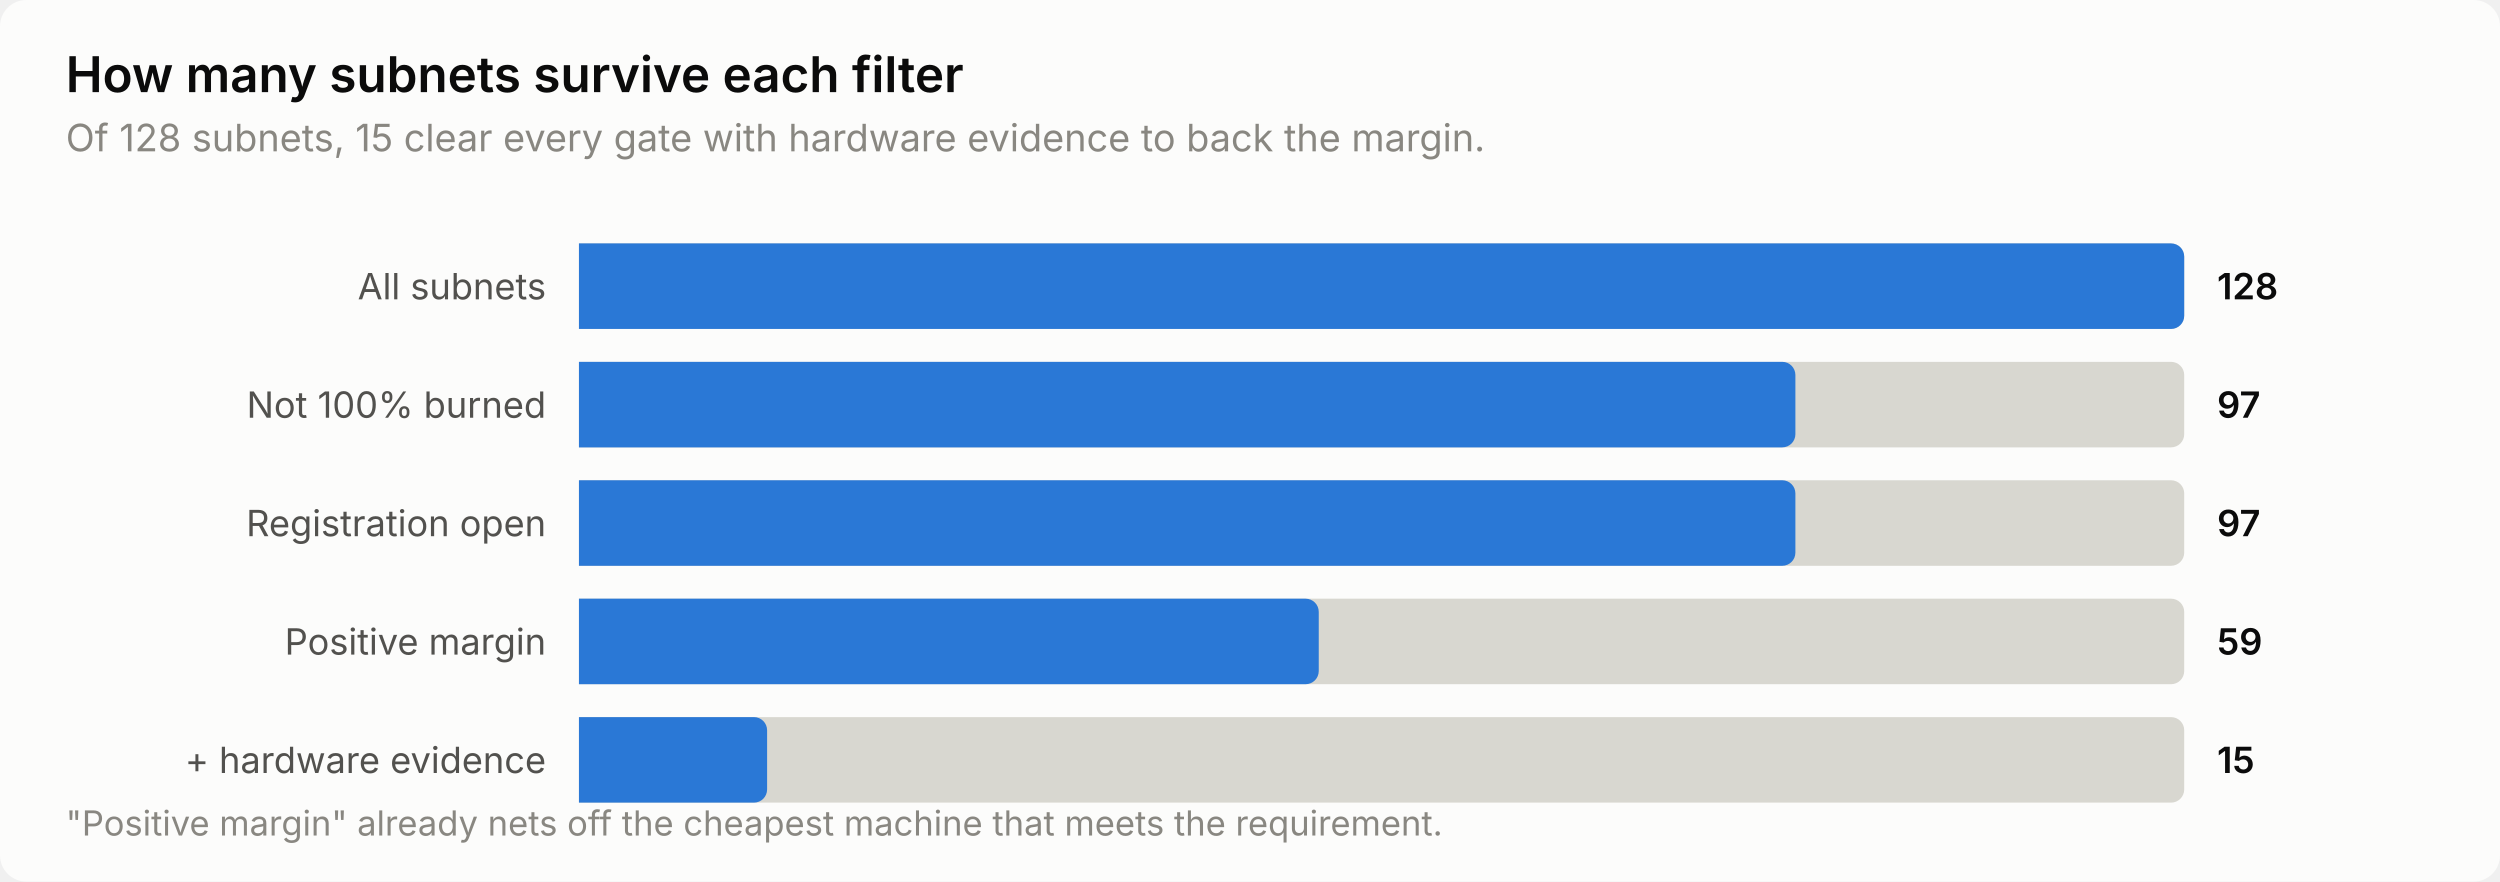
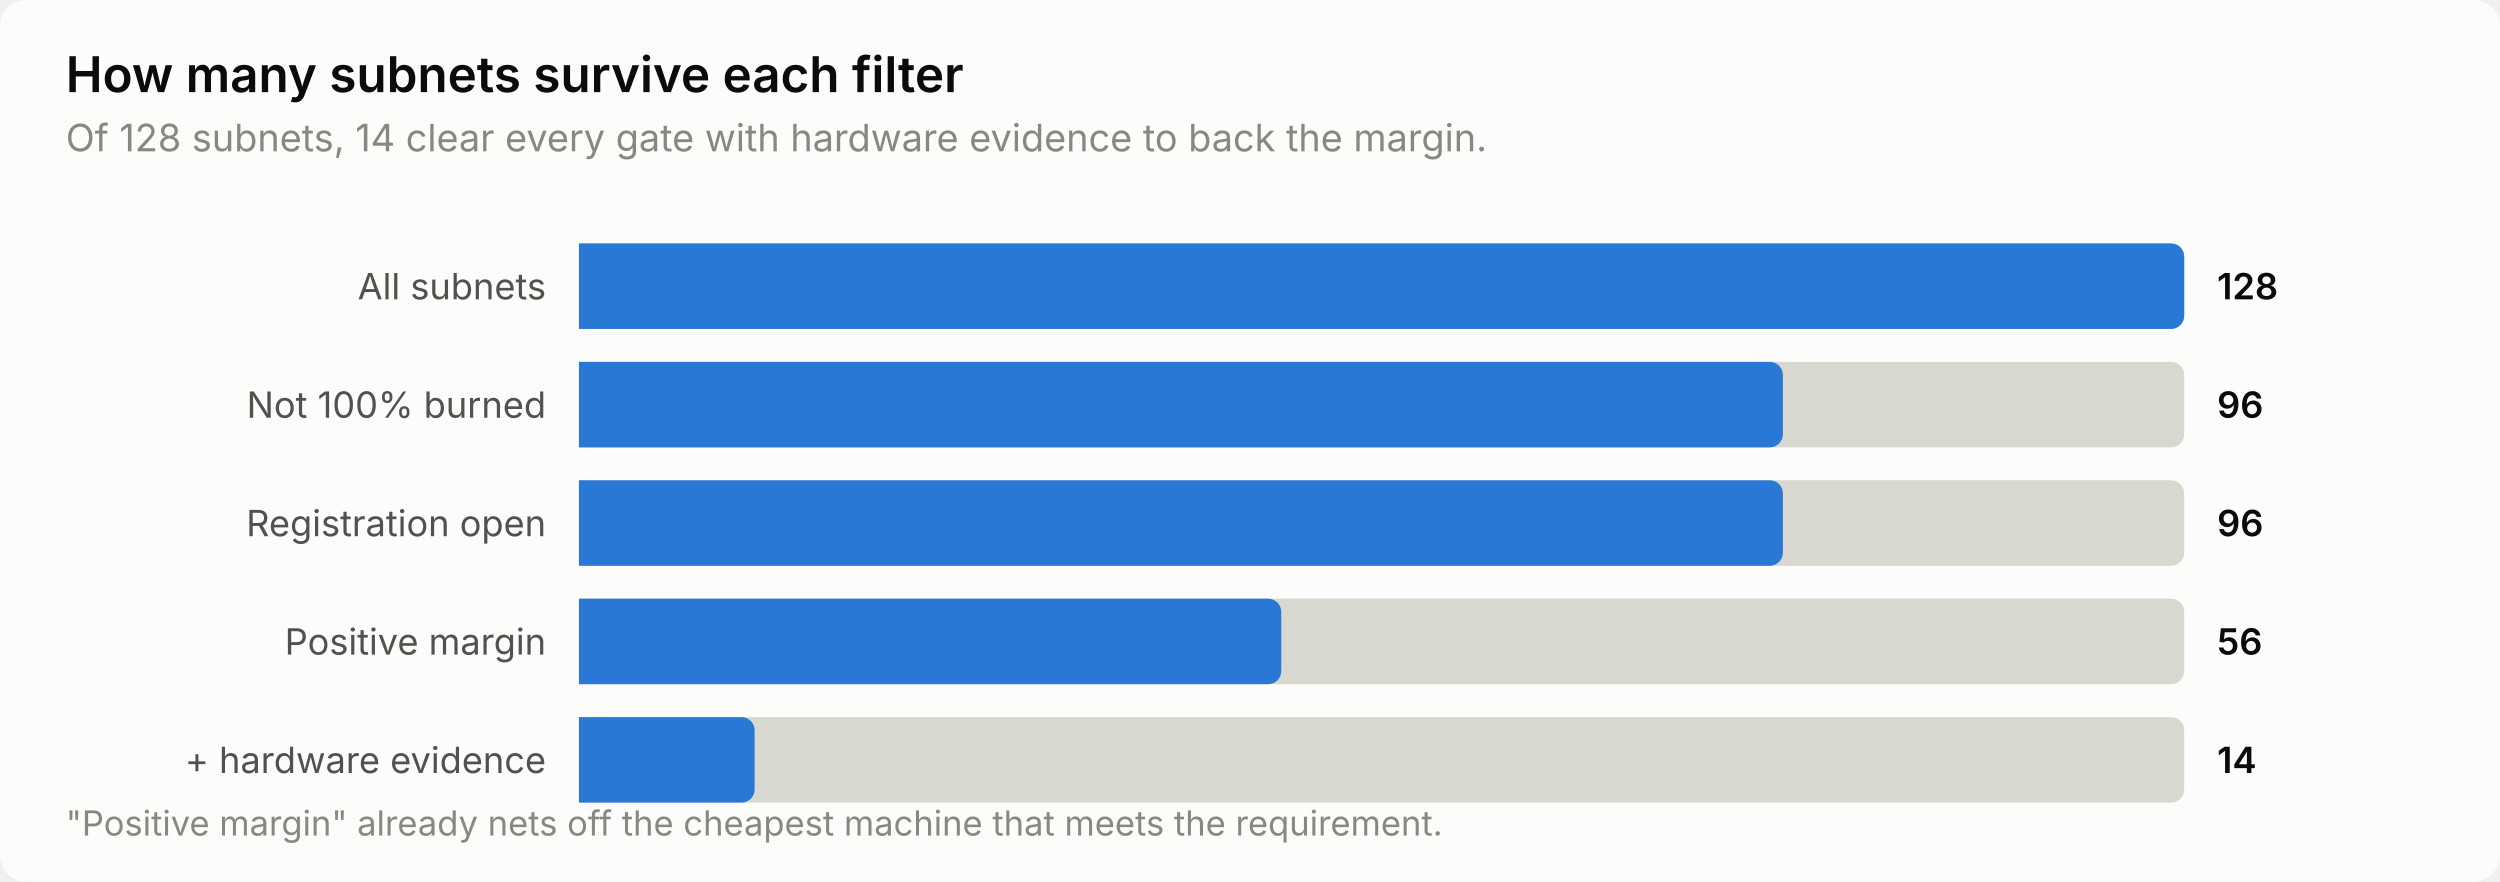
<svg xmlns="http://www.w3.org/2000/svg" width="760" height="268" viewBox="0 0 760 268" role="img" aria-label="How many subnets survive each filter">
  <style>
    text { font-family: system-ui, -apple-system, 'Segoe UI', sans-serif; }
    .t-title { font-size: 15px; font-weight: 600; }
    .t-sub { font-size: 11.5px; }
    .t-lab { font-size: 11px; }
    .t-val { font-size: 11px; font-weight: 600; font-variant-numeric: tabular-nums; }
    .t-tick { font-size: 10.5px; font-variant-numeric: tabular-nums; }

    .surface { fill: #fcfcfb; }
    .ink { fill: #0b0b0b; }
    .ink2 { fill: #52514e; }
    .muted { fill: #898781; }
    .grid { stroke: #e1e0d9; }
    .axis { stroke: #c3c2b7; }
    .accent { fill: #2a78d6; }
    .critical { fill: #d03b3b; }
    .deemph { fill: #d8d7d0; }

    @media (prefers-color-scheme: dark) {
      .surface { fill: #1a1a19; }
      .ink { fill: #ffffff; }
      .ink2 { fill: #c3c2b7; }
      .muted { fill: #898781; }
      .grid { stroke: #2c2c2a; }
      .axis { stroke: #383835; }
      .accent { fill: #3987e5; }
      .deemph { fill: #3a3a37; }
    }
</style>
  <rect class="surface" width="760" height="268" rx="8" />
  <text class="ink t-title" x="20" y="28">How many subnets survive each filter</text>
-   <text class="muted t-sub" x="20" y="46">Of 128 subnets, 15 clear every gate with hardware evidence to back the margin.</text>
+   <text class="muted t-sub" x="20" y="46">Of 128 subnets, 14 clear every gate with hardware evidence to back the margin.</text>
  <text class="ink2 t-lab" x="166" y="91" text-anchor="end">All subnets</text>
  <path class="deemph" d="M176.0,74.0 H660.0 a4.0,4.0 0 0 1 4.0,4.0 V96.0 a4.0,4.0 0 0 1 -4.0,4.0 H176.0 Z" />
  <path class="accent" d="M176.0,74.0 H660.0 a4.0,4.0 0 0 1 4.0,4.0 V96.0 a4.0,4.0 0 0 1 -4.0,4.0 H176.0 Z" />
  <text class="ink t-val" x="674" y="91">128</text>
  <text class="ink2 t-lab" x="166" y="127" text-anchor="end">Not 100% burned</text>
  <path class="deemph" d="M176.0,110.0 H660.0 a4.0,4.0 0 0 1 4.0,4.0 V132.0 a4.0,4.0 0 0 1 -4.0,4.0 H176.0 Z" />
-   <path class="accent" d="M176.0,110.0 H541.8 a4.0,4.0 0 0 1 4.0,4.0 V132.0 a4.0,4.0 0 0 1 -4.0,4.0 H176.0 Z" />
-   <text class="ink t-val" x="674" y="127">97</text>
+   <path class="accent" d="M176.0,110.0 H538.0 a4.0,4.0 0 0 1 4.0,4.0 V132.0 a4.0,4.0 0 0 1 -4.0,4.0 H176.0 Z" />
+   <text class="ink t-val" x="674" y="127">96</text>
  <text class="ink2 t-lab" x="166" y="163" text-anchor="end">Registration open</text>
  <path class="deemph" d="M176.0,146.0 H660.0 a4.0,4.0 0 0 1 4.0,4.0 V168.0 a4.0,4.0 0 0 1 -4.0,4.0 H176.0 Z" />
-   <path class="accent" d="M176.0,146.0 H541.8 a4.0,4.0 0 0 1 4.0,4.0 V168.0 a4.0,4.0 0 0 1 -4.0,4.0 H176.0 Z" />
-   <text class="ink t-val" x="674" y="163">97</text>
+   <path class="accent" d="M176.0,146.0 H538.0 a4.0,4.0 0 0 1 4.0,4.0 V168.0 a4.0,4.0 0 0 1 -4.0,4.0 H176.0 Z" />
+   <text class="ink t-val" x="674" y="163">96</text>
  <text class="ink2 t-lab" x="166" y="199" text-anchor="end">Positive margin</text>
  <path class="deemph" d="M176.0,182.0 H660.0 a4.0,4.0 0 0 1 4.0,4.0 V204.0 a4.0,4.0 0 0 1 -4.0,4.0 H176.0 Z" />
-   <path class="accent" d="M176.0,182.0 H396.9 a4.0,4.0 0 0 1 4.0,4.0 V204.0 a4.0,4.0 0 0 1 -4.0,4.0 H176.0 Z" />
-   <text class="ink t-val" x="674" y="199">59</text>
+   <path class="accent" d="M176.0,182.0 H385.5 a4.0,4.0 0 0 1 4.0,4.0 V204.0 a4.0,4.0 0 0 1 -4.0,4.0 H176.0 Z" />
+   <text class="ink t-val" x="674" y="199">56</text>
  <text class="ink2 t-lab" x="166" y="235" text-anchor="end">+ hardware evidence</text>
  <path class="deemph" d="M176.0,218.0 H660.0 a4.0,4.0 0 0 1 4.0,4.0 V240.0 a4.0,4.0 0 0 1 -4.0,4.0 H176.0 Z" />
-   <path class="accent" d="M176.0,218.0 H229.2 a4.0,4.0 0 0 1 4.0,4.0 V240.0 a4.0,4.0 0 0 1 -4.0,4.0 H176.0 Z" />
-   <text class="ink t-val" x="674" y="235">15</text>
+   <path class="accent" d="M176.0,218.0 H225.4 a4.0,4.0 0 0 1 4.0,4.0 V240.0 a4.0,4.0 0 0 1 -4.0,4.0 H176.0 Z" />
+   <text class="ink t-val" x="674" y="235">14</text>
  <text class="muted t-tick" x="20" y="254">"Positive margin" already nets off the cheapest machine that meets the requirement.</text>
</svg>
